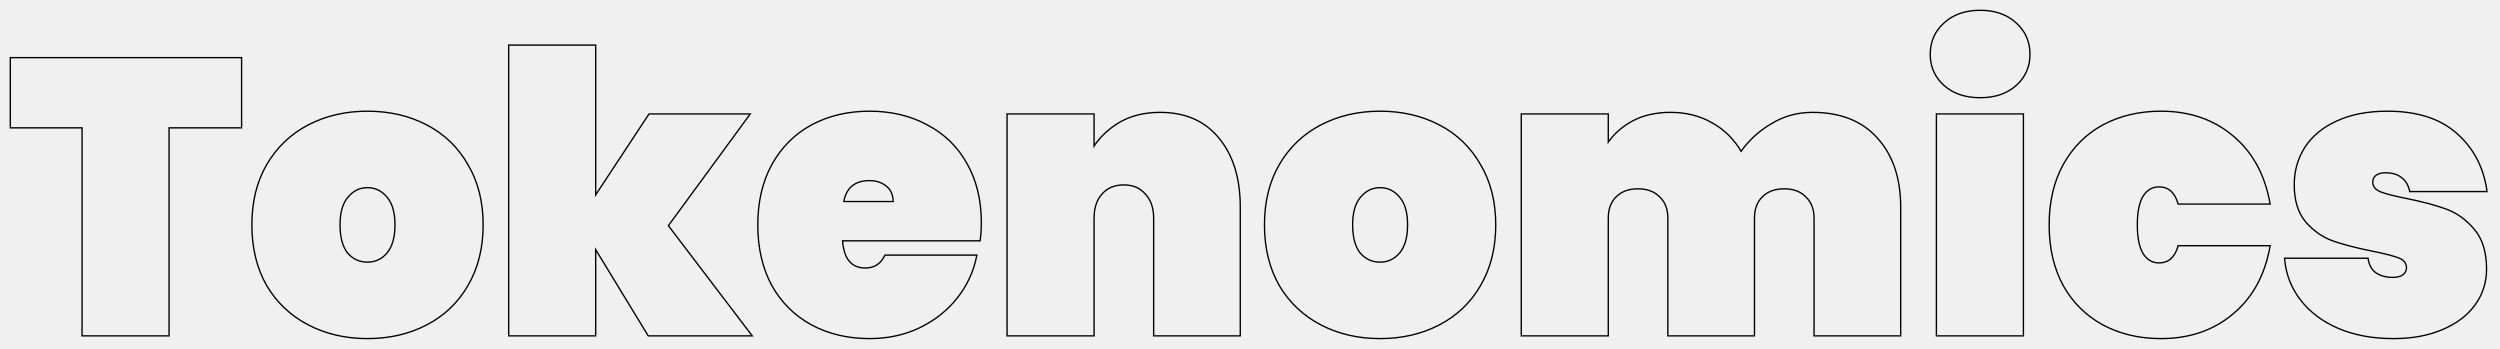
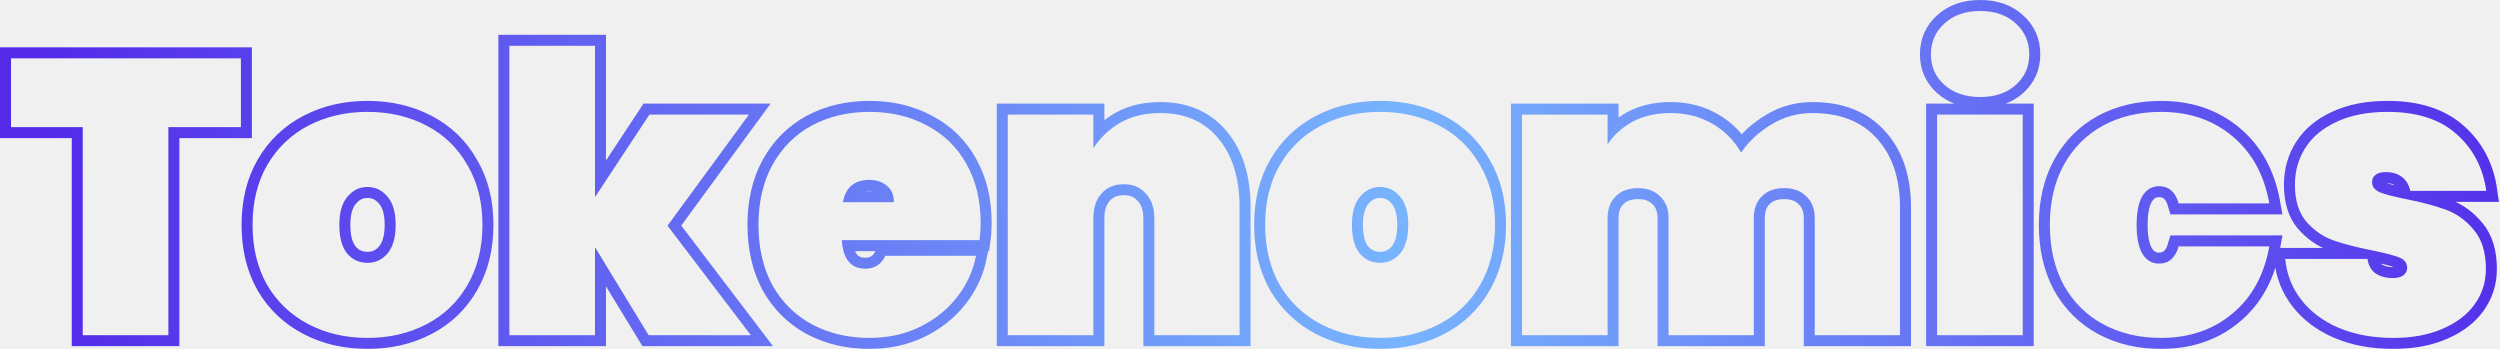
<svg xmlns="http://www.w3.org/2000/svg" width="910" height="127" viewBox="0 0 910 127" fill="none">
  <mask id="path-1-outside-1" maskUnits="userSpaceOnUse" x="0" y="0" width="910" height="127" fill="black">
    <rect fill="white" width="910" height="127" />
    <path d="M87.686 21.224V46.276H61.289V122.004H30.117V46.276H4V21.224H87.686ZM133.772 123C125.815 123 118.654 121.339 112.288 118.018C105.923 114.697 100.915 109.952 97.264 103.783C93.707 97.52 91.928 90.213 91.928 81.862C91.928 73.512 93.707 66.252 97.264 60.084C100.915 53.821 105.923 49.028 112.288 45.707C118.654 42.386 125.815 40.725 133.772 40.725C141.728 40.725 148.889 42.386 155.255 45.707C161.62 49.028 166.582 53.821 170.139 60.084C173.789 66.252 175.615 73.512 175.615 81.862C175.615 90.213 173.789 97.52 170.139 103.783C166.582 109.952 161.62 114.697 155.255 118.018C148.889 121.339 141.728 123 133.772 123ZM133.772 95.67C136.673 95.67 139.107 94.531 141.073 92.254C143.039 89.881 144.022 86.418 144.022 81.862C144.022 77.307 143.039 73.891 141.073 71.614C139.107 69.241 136.673 68.055 133.772 68.055C130.87 68.055 128.436 69.241 126.47 71.614C124.504 73.891 123.521 77.307 123.521 81.862C123.521 86.418 124.458 89.881 126.33 92.254C128.295 94.531 130.776 95.67 133.772 95.67ZM236.097 122.004L216.579 89.976V122.004H185.408V16.669H216.579V71.756L236.378 41.721H272.604L242.977 82.147L273.306 122.004H236.097ZM356.962 81.151C356.962 83.333 356.822 85.421 356.541 87.414H306.413C306.881 94.341 309.736 97.805 314.978 97.805C318.348 97.805 320.782 96.239 322.28 93.108H355.277C354.154 98.801 351.767 103.926 348.116 108.481C344.559 112.941 340.019 116.5 334.496 119.157C329.067 121.719 323.076 123 316.523 123C308.66 123 301.639 121.339 295.461 118.018C289.376 114.697 284.602 109.952 281.139 103.783C277.769 97.52 276.084 90.213 276.084 81.862C276.084 73.512 277.769 66.252 281.139 60.084C284.602 53.821 289.376 49.028 295.461 45.707C301.639 42.386 308.66 40.725 316.523 40.725C324.386 40.725 331.36 42.386 337.445 45.707C343.623 48.933 348.397 53.583 351.767 59.657C355.23 65.73 356.962 72.895 356.962 81.151ZM325.369 73.606C325.369 70.949 324.527 68.957 322.842 67.628C321.157 66.204 319.05 65.493 316.523 65.493C311 65.493 307.771 68.197 306.834 73.606H325.369ZM422.284 41.152C431.364 41.152 438.431 44.236 443.486 50.404C448.635 56.573 451.209 64.923 451.209 75.457V122.004H420.178V79.443C420.178 75.647 419.148 72.657 417.089 70.475C415.123 68.197 412.455 67.059 409.085 67.059C405.621 67.059 402.907 68.197 400.941 70.475C398.975 72.657 397.992 75.647 397.992 79.443V122.004H366.821V41.721H397.992V53.963C400.426 50.167 403.656 47.083 407.681 44.711C411.8 42.338 416.667 41.152 422.284 41.152ZM502.357 123C494.4 123 487.239 121.339 480.874 118.018C474.508 114.697 469.5 109.952 465.849 103.783C462.292 97.52 460.514 90.213 460.514 81.862C460.514 73.512 462.292 66.252 465.849 60.084C469.5 53.821 474.508 49.028 480.874 45.707C487.239 42.386 494.4 40.725 502.357 40.725C510.314 40.725 517.475 42.386 523.84 45.707C530.206 49.028 535.167 53.821 538.724 60.084C542.375 66.252 544.2 73.512 544.2 81.862C544.2 90.213 542.375 97.52 538.724 103.783C535.167 109.952 530.206 114.697 523.84 118.018C517.475 121.339 510.314 123 502.357 123ZM502.357 95.67C505.259 95.67 507.693 94.531 509.658 92.254C511.624 89.881 512.607 86.418 512.607 81.862C512.607 77.307 511.624 73.891 509.658 71.614C507.693 69.241 505.259 68.055 502.357 68.055C499.455 68.055 497.021 69.241 495.055 71.614C493.09 73.891 492.107 77.307 492.107 81.862C492.107 86.418 493.043 89.881 494.915 92.254C496.881 94.531 499.361 95.67 502.357 95.67ZM659.724 41.152C669.834 41.152 677.65 44.236 683.173 50.404C688.79 56.573 691.598 64.923 691.598 75.457V122.004H660.567V79.443C660.567 76.026 659.537 73.369 657.477 71.471C655.512 69.478 652.844 68.482 649.474 68.482C646.01 68.482 643.296 69.478 641.33 71.471C639.364 73.369 638.381 76.026 638.381 79.443V122.004H607.35V79.443C607.35 76.026 606.32 73.369 604.261 71.471C602.295 69.478 599.627 68.482 596.257 68.482C592.794 68.482 590.079 69.478 588.113 71.471C586.147 73.369 585.165 76.026 585.165 79.443V122.004H553.993V41.721H585.165V52.539C587.411 49.123 590.453 46.371 594.291 44.283C598.223 42.196 602.81 41.152 608.052 41.152C613.762 41.152 618.817 42.433 623.217 44.995C627.616 47.462 631.127 50.974 633.748 55.529C636.649 51.353 640.347 47.937 644.84 45.28C649.333 42.528 654.295 41.152 659.724 41.152ZM720.828 35.316C715.399 35.316 711.046 33.845 707.77 30.903C704.493 27.961 702.855 24.26 702.855 19.8C702.855 15.245 704.493 11.497 707.77 8.555C711.046 5.518 715.399 4 720.828 4C726.164 4 730.47 5.518 733.746 8.555C737.022 11.497 738.661 15.245 738.661 19.8C738.661 24.26 737.022 27.961 733.746 30.903C730.47 33.845 726.164 35.316 720.828 35.316ZM736.273 41.721V122.004H705.102V41.721H736.273ZM746.14 81.862C746.14 73.512 747.825 66.252 751.195 60.084C754.658 53.821 759.432 49.028 765.517 45.707C771.695 42.386 778.716 40.725 786.579 40.725C796.876 40.725 805.535 43.667 812.555 49.55C819.669 55.434 824.163 63.595 826.035 74.034H793.038C791.821 69.858 789.434 67.77 785.877 67.77C783.349 67.77 781.337 68.957 779.839 71.329C778.435 73.701 777.733 77.213 777.733 81.862C777.733 86.512 778.435 90.023 779.839 92.396C781.337 94.768 783.349 95.954 785.877 95.954C789.434 95.954 791.821 93.867 793.038 89.691H826.035C824.163 100.13 819.669 108.291 812.555 114.175C805.535 120.058 796.876 123 786.579 123C778.716 123 771.695 121.339 765.517 118.018C759.432 114.697 754.658 109.952 751.195 103.783C747.825 97.52 746.14 90.213 746.14 81.862ZM871.16 123C863.672 123 857.025 121.766 851.222 119.299C845.511 116.832 840.971 113.415 837.602 109.05C834.232 104.685 832.313 99.75 831.845 94.246H861.753C862.127 96.619 863.11 98.374 864.701 99.513C866.386 100.652 868.492 101.221 871.02 101.221C872.611 101.221 873.875 100.889 874.811 100.225C875.747 99.466 876.215 98.564 876.215 97.52C876.215 95.717 875.232 94.436 873.266 93.677C871.301 92.918 867.978 92.064 863.297 91.115C857.587 89.976 852.86 88.742 849.115 87.414C845.465 86.085 842.235 83.808 839.427 80.581C836.712 77.355 835.355 72.895 835.355 67.201C835.355 62.266 836.619 57.806 839.146 53.821C841.767 49.74 845.605 46.561 850.66 44.283C855.715 41.911 861.846 40.725 869.054 40.725C879.725 40.725 888.057 43.382 894.048 48.696C900.132 54.01 903.783 60.938 905 69.478H877.338C876.87 67.296 875.888 65.635 874.39 64.496C872.892 63.263 870.879 62.646 868.352 62.646C866.761 62.646 865.544 62.978 864.701 63.642C863.859 64.212 863.438 65.113 863.438 66.347C863.438 67.96 864.42 69.194 866.386 70.048C868.352 70.807 871.488 71.614 875.794 72.468C881.504 73.606 886.325 74.888 890.257 76.311C894.188 77.734 897.605 80.202 900.507 83.713C903.409 87.129 904.86 91.874 904.86 97.947C904.86 102.692 903.502 106.963 900.788 110.758C898.073 114.554 894.141 117.543 888.993 119.726C883.938 121.909 877.994 123 871.16 123Z" />
  </mask>
-   <path d="M87.686 21.224V46.276H61.289V122.004H30.117V46.276H4V21.224H87.686ZM133.772 123C125.815 123 118.654 121.339 112.288 118.018C105.923 114.697 100.915 109.952 97.264 103.783C93.707 97.52 91.928 90.213 91.928 81.862C91.928 73.512 93.707 66.252 97.264 60.084C100.915 53.821 105.923 49.028 112.288 45.707C118.654 42.386 125.815 40.725 133.772 40.725C141.728 40.725 148.889 42.386 155.255 45.707C161.62 49.028 166.582 53.821 170.139 60.084C173.789 66.252 175.615 73.512 175.615 81.862C175.615 90.213 173.789 97.52 170.139 103.783C166.582 109.952 161.62 114.697 155.255 118.018C148.889 121.339 141.728 123 133.772 123ZM133.772 95.67C136.673 95.67 139.107 94.531 141.073 92.254C143.039 89.881 144.022 86.418 144.022 81.862C144.022 77.307 143.039 73.891 141.073 71.614C139.107 69.241 136.673 68.055 133.772 68.055C130.87 68.055 128.436 69.241 126.47 71.614C124.504 73.891 123.521 77.307 123.521 81.862C123.521 86.418 124.458 89.881 126.33 92.254C128.295 94.531 130.776 95.67 133.772 95.67ZM236.097 122.004L216.579 89.976V122.004H185.408V16.669H216.579V71.756L236.378 41.721H272.604L242.977 82.147L273.306 122.004H236.097ZM356.962 81.151C356.962 83.333 356.822 85.421 356.541 87.414H306.413C306.881 94.341 309.736 97.805 314.978 97.805C318.348 97.805 320.782 96.239 322.28 93.108H355.277C354.154 98.801 351.767 103.926 348.116 108.481C344.559 112.941 340.019 116.5 334.496 119.157C329.067 121.719 323.076 123 316.523 123C308.66 123 301.639 121.339 295.461 118.018C289.376 114.697 284.602 109.952 281.139 103.783C277.769 97.52 276.084 90.213 276.084 81.862C276.084 73.512 277.769 66.252 281.139 60.084C284.602 53.821 289.376 49.028 295.461 45.707C301.639 42.386 308.66 40.725 316.523 40.725C324.386 40.725 331.36 42.386 337.445 45.707C343.623 48.933 348.397 53.583 351.767 59.657C355.23 65.73 356.962 72.895 356.962 81.151ZM325.369 73.606C325.369 70.949 324.527 68.957 322.842 67.628C321.157 66.204 319.05 65.493 316.523 65.493C311 65.493 307.771 68.197 306.834 73.606H325.369ZM422.284 41.152C431.364 41.152 438.431 44.236 443.486 50.404C448.635 56.573 451.209 64.923 451.209 75.457V122.004H420.178V79.443C420.178 75.647 419.148 72.657 417.089 70.475C415.123 68.197 412.455 67.059 409.085 67.059C405.621 67.059 402.907 68.197 400.941 70.475C398.975 72.657 397.992 75.647 397.992 79.443V122.004H366.821V41.721H397.992V53.963C400.426 50.167 403.656 47.083 407.681 44.711C411.8 42.338 416.667 41.152 422.284 41.152ZM502.357 123C494.4 123 487.239 121.339 480.874 118.018C474.508 114.697 469.5 109.952 465.849 103.783C462.292 97.52 460.514 90.213 460.514 81.862C460.514 73.512 462.292 66.252 465.849 60.084C469.5 53.821 474.508 49.028 480.874 45.707C487.239 42.386 494.4 40.725 502.357 40.725C510.314 40.725 517.475 42.386 523.84 45.707C530.206 49.028 535.167 53.821 538.724 60.084C542.375 66.252 544.2 73.512 544.2 81.862C544.2 90.213 542.375 97.52 538.724 103.783C535.167 109.952 530.206 114.697 523.84 118.018C517.475 121.339 510.314 123 502.357 123ZM502.357 95.67C505.259 95.67 507.693 94.531 509.658 92.254C511.624 89.881 512.607 86.418 512.607 81.862C512.607 77.307 511.624 73.891 509.658 71.614C507.693 69.241 505.259 68.055 502.357 68.055C499.455 68.055 497.021 69.241 495.055 71.614C493.09 73.891 492.107 77.307 492.107 81.862C492.107 86.418 493.043 89.881 494.915 92.254C496.881 94.531 499.361 95.67 502.357 95.67ZM659.724 41.152C669.834 41.152 677.65 44.236 683.173 50.404C688.79 56.573 691.598 64.923 691.598 75.457V122.004H660.567V79.443C660.567 76.026 659.537 73.369 657.477 71.471C655.512 69.478 652.844 68.482 649.474 68.482C646.01 68.482 643.296 69.478 641.33 71.471C639.364 73.369 638.381 76.026 638.381 79.443V122.004H607.35V79.443C607.35 76.026 606.32 73.369 604.261 71.471C602.295 69.478 599.627 68.482 596.257 68.482C592.794 68.482 590.079 69.478 588.113 71.471C586.147 73.369 585.165 76.026 585.165 79.443V122.004H553.993V41.721H585.165V52.539C587.411 49.123 590.453 46.371 594.291 44.283C598.223 42.196 602.81 41.152 608.052 41.152C613.762 41.152 618.817 42.433 623.217 44.995C627.616 47.462 631.127 50.974 633.748 55.529C636.649 51.353 640.347 47.937 644.84 45.28C649.333 42.528 654.295 41.152 659.724 41.152ZM720.828 35.316C715.399 35.316 711.046 33.845 707.77 30.903C704.493 27.961 702.855 24.26 702.855 19.8C702.855 15.245 704.493 11.497 707.77 8.555C711.046 5.518 715.399 4 720.828 4C726.164 4 730.47 5.518 733.746 8.555C737.022 11.497 738.661 15.245 738.661 19.8C738.661 24.26 737.022 27.961 733.746 30.903C730.47 33.845 726.164 35.316 720.828 35.316ZM736.273 41.721V122.004H705.102V41.721H736.273ZM746.14 81.862C746.14 73.512 747.825 66.252 751.195 60.084C754.658 53.821 759.432 49.028 765.517 45.707C771.695 42.386 778.716 40.725 786.579 40.725C796.876 40.725 805.535 43.667 812.555 49.55C819.669 55.434 824.163 63.595 826.035 74.034H793.038C791.821 69.858 789.434 67.77 785.877 67.77C783.349 67.77 781.337 68.957 779.839 71.329C778.435 73.701 777.733 77.213 777.733 81.862C777.733 86.512 778.435 90.023 779.839 92.396C781.337 94.768 783.349 95.954 785.877 95.954C789.434 95.954 791.821 93.867 793.038 89.691H826.035C824.163 100.13 819.669 108.291 812.555 114.175C805.535 120.058 796.876 123 786.579 123C778.716 123 771.695 121.339 765.517 118.018C759.432 114.697 754.658 109.952 751.195 103.783C747.825 97.52 746.14 90.213 746.14 81.862ZM871.16 123C863.672 123 857.025 121.766 851.222 119.299C845.511 116.832 840.971 113.415 837.602 109.05C834.232 104.685 832.313 99.75 831.845 94.246H861.753C862.127 96.619 863.11 98.374 864.701 99.513C866.386 100.652 868.492 101.221 871.02 101.221C872.611 101.221 873.875 100.889 874.811 100.225C875.747 99.466 876.215 98.564 876.215 97.52C876.215 95.717 875.232 94.436 873.266 93.677C871.301 92.918 867.978 92.064 863.297 91.115C857.587 89.976 852.86 88.742 849.115 87.414C845.465 86.085 842.235 83.808 839.427 80.581C836.712 77.355 835.355 72.895 835.355 67.201C835.355 62.266 836.619 57.806 839.146 53.821C841.767 49.74 845.605 46.561 850.66 44.283C855.715 41.911 861.846 40.725 869.054 40.725C879.725 40.725 888.057 43.382 894.048 48.696C900.132 54.01 903.783 60.938 905 69.478H877.338C876.87 67.296 875.888 65.635 874.39 64.496C872.892 63.263 870.879 62.646 868.352 62.646C866.761 62.646 865.544 62.978 864.701 63.642C863.859 64.212 863.438 65.113 863.438 66.347C863.438 67.96 864.42 69.194 866.386 70.048C868.352 70.807 871.488 71.614 875.794 72.468C881.504 73.606 886.325 74.888 890.257 76.311C894.188 77.734 897.605 80.202 900.507 83.713C903.409 87.129 904.86 91.874 904.86 97.947C904.86 102.692 903.502 106.963 900.788 110.758C898.073 114.554 894.141 117.543 888.993 119.726C883.938 121.909 877.994 123 871.16 123Z" stroke="url(#paint0_linear)" strokeWidth="8" mask="url(#path-1-outside-1)" />
+   <path d="M87.686 21.224V46.276H61.289V122.004H30.117V46.276H4V21.224H87.686ZM133.772 123C125.815 123 118.654 121.339 112.288 118.018C105.923 114.697 100.915 109.952 97.264 103.783C93.707 97.52 91.928 90.213 91.928 81.862C91.928 73.512 93.707 66.252 97.264 60.084C100.915 53.821 105.923 49.028 112.288 45.707C118.654 42.386 125.815 40.725 133.772 40.725C141.728 40.725 148.889 42.386 155.255 45.707C161.62 49.028 166.582 53.821 170.139 60.084C173.789 66.252 175.615 73.512 175.615 81.862C175.615 90.213 173.789 97.52 170.139 103.783C166.582 109.952 161.62 114.697 155.255 118.018C148.889 121.339 141.728 123 133.772 123ZM133.772 95.67C136.673 95.67 139.107 94.531 141.073 92.254C143.039 89.881 144.022 86.418 144.022 81.862C144.022 77.307 143.039 73.891 141.073 71.614C139.107 69.241 136.673 68.055 133.772 68.055C130.87 68.055 128.436 69.241 126.47 71.614C124.504 73.891 123.521 77.307 123.521 81.862C123.521 86.418 124.458 89.881 126.33 92.254C128.295 94.531 130.776 95.67 133.772 95.67ZM236.097 122.004L216.579 89.976V122.004H185.408V16.669H216.579V71.756L236.378 41.721H272.604L242.977 82.147L273.306 122.004H236.097ZM356.962 81.151C356.962 83.333 356.822 85.421 356.541 87.414H306.413C306.881 94.341 309.736 97.805 314.978 97.805C318.348 97.805 320.782 96.239 322.28 93.108H355.277C354.154 98.801 351.767 103.926 348.116 108.481C344.559 112.941 340.019 116.5 334.496 119.157C329.067 121.719 323.076 123 316.523 123C308.66 123 301.639 121.339 295.461 118.018C289.376 114.697 284.602 109.952 281.139 103.783C277.769 97.52 276.084 90.213 276.084 81.862C276.084 73.512 277.769 66.252 281.139 60.084C284.602 53.821 289.376 49.028 295.461 45.707C301.639 42.386 308.66 40.725 316.523 40.725C324.386 40.725 331.36 42.386 337.445 45.707C343.623 48.933 348.397 53.583 351.767 59.657C355.23 65.73 356.962 72.895 356.962 81.151ZM325.369 73.606C325.369 70.949 324.527 68.957 322.842 67.628C321.157 66.204 319.05 65.493 316.523 65.493C311 65.493 307.771 68.197 306.834 73.606H325.369ZM422.284 41.152C431.364 41.152 438.431 44.236 443.486 50.404C448.635 56.573 451.209 64.923 451.209 75.457V122.004H420.178V79.443C420.178 75.647 419.148 72.657 417.089 70.475C415.123 68.197 412.455 67.059 409.085 67.059C405.621 67.059 402.907 68.197 400.941 70.475C398.975 72.657 397.992 75.647 397.992 79.443V122.004H366.821V41.721H397.992V53.963C400.426 50.167 403.656 47.083 407.681 44.711C411.8 42.338 416.667 41.152 422.284 41.152ZM502.357 123C494.4 123 487.239 121.339 480.874 118.018C474.508 114.697 469.5 109.952 465.849 103.783C462.292 97.52 460.514 90.213 460.514 81.862C460.514 73.512 462.292 66.252 465.849 60.084C469.5 53.821 474.508 49.028 480.874 45.707C487.239 42.386 494.4 40.725 502.357 40.725C510.314 40.725 517.475 42.386 523.84 45.707C530.206 49.028 535.167 53.821 538.724 60.084C542.375 66.252 544.2 73.512 544.2 81.862C544.2 90.213 542.375 97.52 538.724 103.783C535.167 109.952 530.206 114.697 523.84 118.018C517.475 121.339 510.314 123 502.357 123ZM502.357 95.67C505.259 95.67 507.693 94.531 509.658 92.254C511.624 89.881 512.607 86.418 512.607 81.862C512.607 77.307 511.624 73.891 509.658 71.614C507.693 69.241 505.259 68.055 502.357 68.055C499.455 68.055 497.021 69.241 495.055 71.614C493.09 73.891 492.107 77.307 492.107 81.862C492.107 86.418 493.043 89.881 494.915 92.254C496.881 94.531 499.361 95.67 502.357 95.67ZM659.724 41.152C669.834 41.152 677.65 44.236 683.173 50.404C688.79 56.573 691.598 64.923 691.598 75.457V122.004H660.567V79.443C660.567 76.026 659.537 73.369 657.477 71.471C655.512 69.478 652.844 68.482 649.474 68.482C646.01 68.482 643.296 69.478 641.33 71.471C639.364 73.369 638.381 76.026 638.381 79.443V122.004H607.35V79.443C607.35 76.026 606.32 73.369 604.261 71.471C602.295 69.478 599.627 68.482 596.257 68.482C592.794 68.482 590.079 69.478 588.113 71.471C586.147 73.369 585.165 76.026 585.165 79.443V122.004H553.993V41.721H585.165V52.539C587.411 49.123 590.453 46.371 594.291 44.283C598.223 42.196 602.81 41.152 608.052 41.152C613.762 41.152 618.817 42.433 623.217 44.995C627.616 47.462 631.127 50.974 633.748 55.529C636.649 51.353 640.347 47.937 644.84 45.28C649.333 42.528 654.295 41.152 659.724 41.152ZM720.828 35.316C715.399 35.316 711.046 33.845 707.77 30.903C704.493 27.961 702.855 24.26 702.855 19.8C702.855 15.245 704.493 11.497 707.77 8.555C711.046 5.518 715.399 4 720.828 4C726.164 4 730.47 5.518 733.746 8.555C737.022 11.497 738.661 15.245 738.661 19.8C738.661 24.26 737.022 27.961 733.746 30.903C730.47 33.845 726.164 35.316 720.828 35.316ZM736.273 41.721V122.004H705.102V41.721H736.273ZM746.14 81.862C746.14 73.512 747.825 66.252 751.195 60.084C754.658 53.821 759.432 49.028 765.517 45.707C771.695 42.386 778.716 40.725 786.579 40.725C796.876 40.725 805.535 43.667 812.555 49.55C819.669 55.434 824.163 63.595 826.035 74.034H793.038C791.821 69.858 789.434 67.77 785.877 67.77C783.349 67.77 781.337 68.957 779.839 71.329C778.435 73.701 777.733 77.213 777.733 81.862C777.733 86.512 778.435 90.023 779.839 92.396C781.337 94.768 783.349 95.954 785.877 95.954C789.434 95.954 791.821 93.867 793.038 89.691H826.035C824.163 100.13 819.669 108.291 812.555 114.175C805.535 120.058 796.876 123 786.579 123C778.716 123 771.695 121.339 765.517 118.018C759.432 114.697 754.658 109.952 751.195 103.783C747.825 97.52 746.14 90.213 746.14 81.862ZM871.16 123C863.672 123 857.025 121.766 851.222 119.299C845.511 116.832 840.971 113.415 837.602 109.05C834.232 104.685 832.313 99.75 831.845 94.246H861.753C862.127 96.619 863.11 98.374 864.701 99.513C866.386 100.652 868.492 101.221 871.02 101.221C872.611 101.221 873.875 100.889 874.811 100.225C875.747 99.466 876.215 98.564 876.215 97.52C876.215 95.717 875.232 94.436 873.266 93.677C871.301 92.918 867.978 92.064 863.297 91.115C857.587 89.976 852.86 88.742 849.115 87.414C845.465 86.085 842.235 83.808 839.427 80.581C836.712 77.355 835.355 72.895 835.355 67.201C835.355 62.266 836.619 57.806 839.146 53.821C841.767 49.74 845.605 46.561 850.66 44.283C855.715 41.911 861.846 40.725 869.054 40.725C879.725 40.725 888.057 43.382 894.048 48.696C900.132 54.01 903.783 60.938 905 69.478H877.338C876.87 67.296 875.888 65.635 874.39 64.496C872.892 63.263 870.879 62.646 868.352 62.646C866.761 62.646 865.544 62.978 864.701 63.642C863.859 64.212 863.438 65.113 863.438 66.347C863.438 67.96 864.42 69.194 866.386 70.048C868.352 70.807 871.488 71.614 875.794 72.468C881.504 73.606 886.325 74.888 890.257 76.311C894.188 77.734 897.605 80.202 900.507 83.713C903.409 87.129 904.86 91.874 904.86 97.947C904.86 102.692 903.502 106.963 900.788 110.758C898.073 114.554 894.141 117.543 888.993 119.726C883.938 121.909 877.994 123 871.16 123Z" stroke="url(#paint0_linear)" stroke-width="8" mask="url(#path-1-outside-1)" />
  <defs>
    <linearGradient id="paint0_linear" x1="17.5" y1="80.5" x2="926.5" y2="77" gradientUnits="userSpaceOnUse">
-       <stop stopColor="#532BE9" />
-       <stop offset="0.542" stopColor="#78B4FD" />
-       <stop offset="1" stopColor="#532BE9" />
+       <stop stop-color="#532BE9" />
+       <stop offset="0.542" stop-color="#78B4FD" />
+       <stop offset="1" stop-color="#532BE9" />
    </linearGradient>
  </defs>
</svg>
